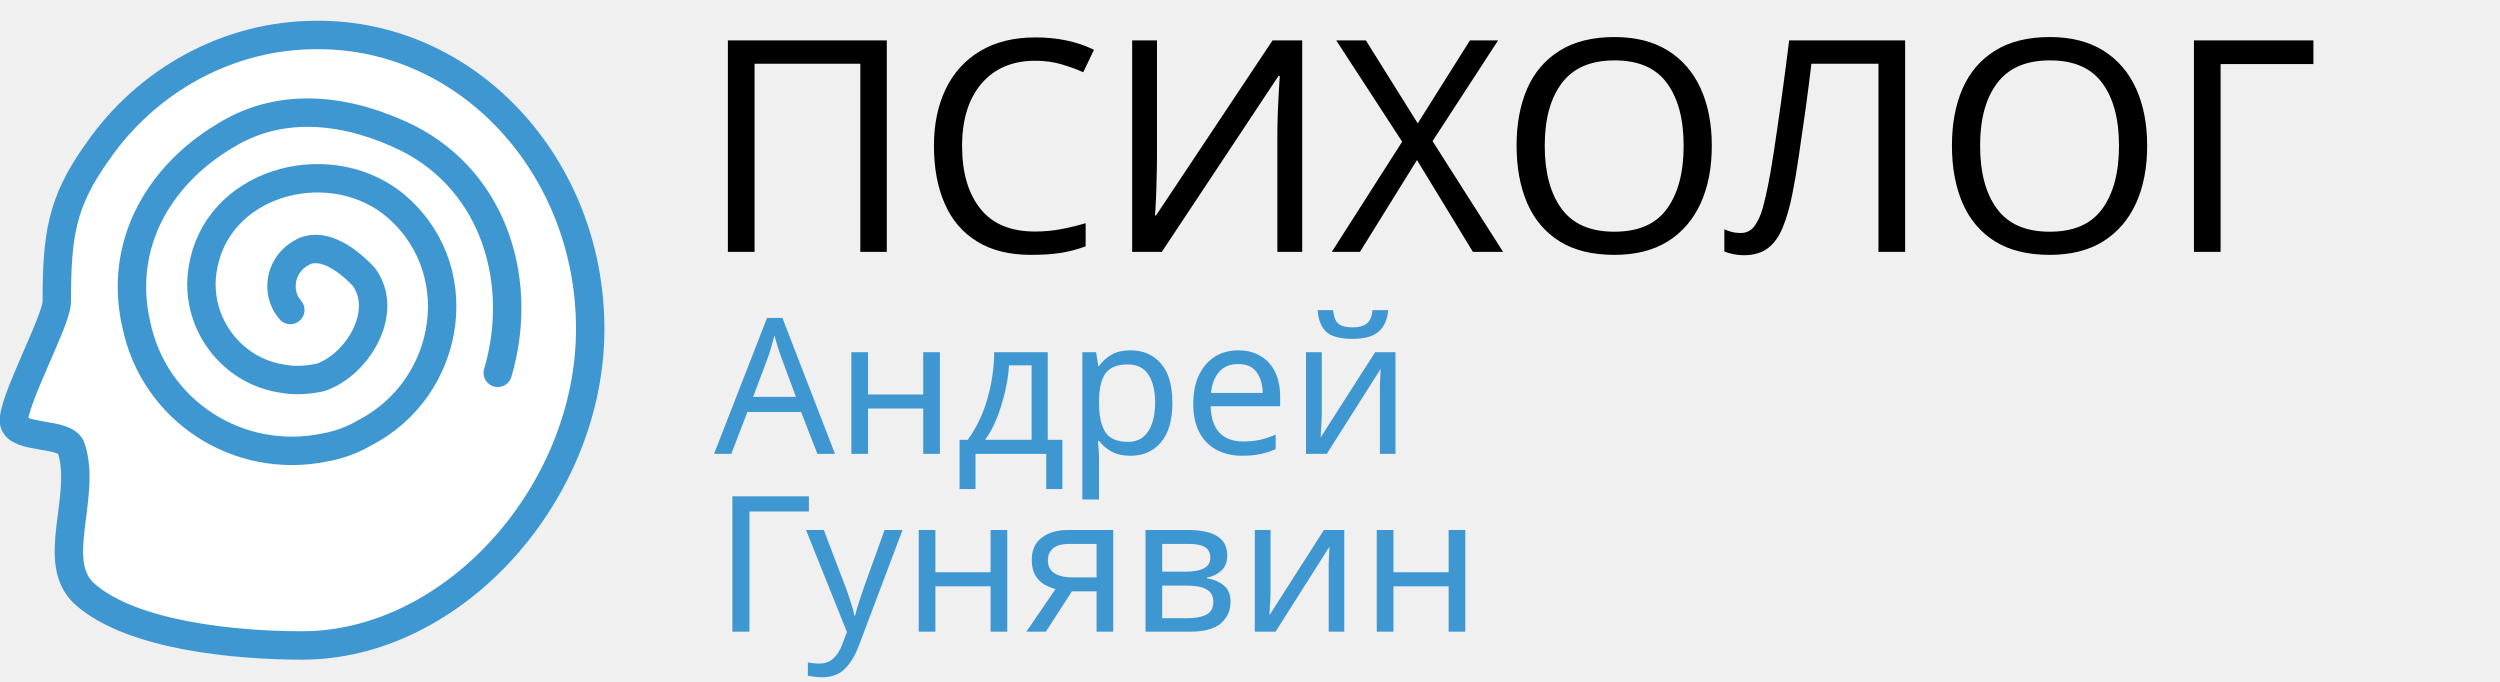
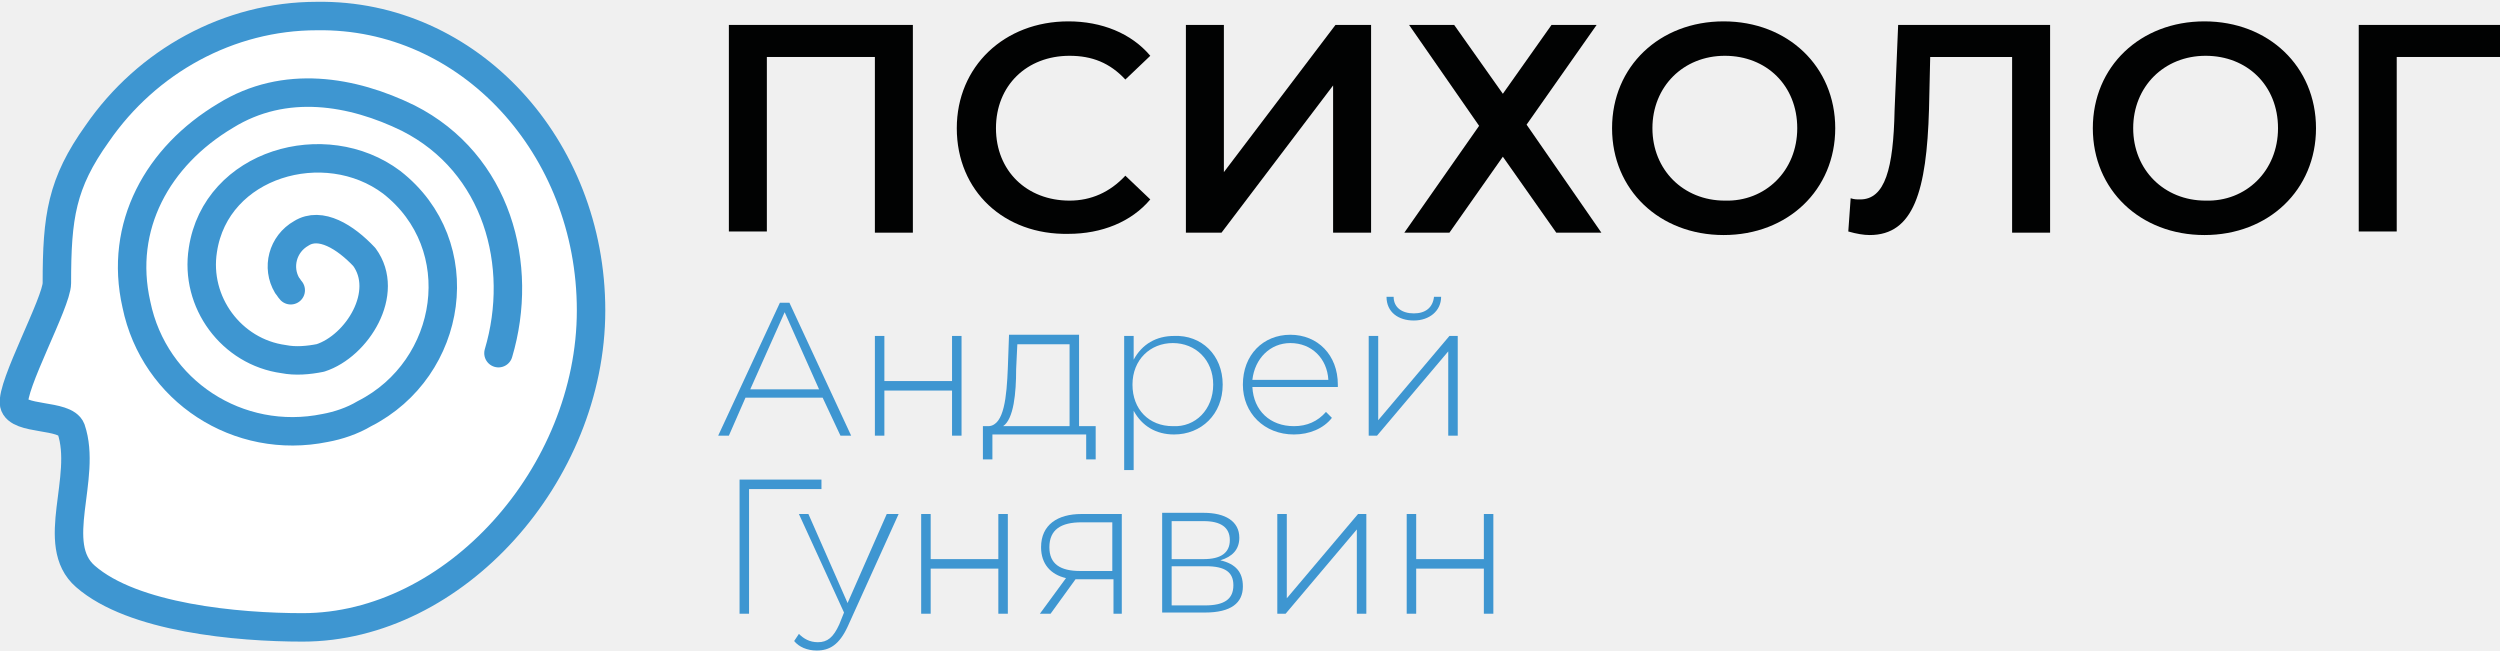
- <svg xmlns="http://www.w3.org/2000/svg" version="1.1" id="Слой_1" x="0px" y="0px" viewBox="0 0 210.9 57.5" style="enable-background:new 0 0 210.9 57.5;" xml:space="preserve">
+ <svg xmlns="http://www.w3.org/2000/svg" version="1.1" id="Слой_1" x="0px" y="0px" viewBox="0 0 210.6 54.8" style="enable-background:new 0 0 210.6 54.8;" xml:space="preserve">
  <style type="text/css">
- 	.st0{fill:#3E97D1;}
- 	.st1{font-family:'Montserrat-SemiBold';}
- 	.st2{font-size:16px;}
- 	.st3{font-size:25px;}
- 	.st4{fill:#FFFFFF;stroke:#3E97D1;stroke-width:2.397;stroke-linecap:round;stroke-linejoin:round;}
- 	.st5{fill:none;stroke:#3E97D1;stroke-width:2.397;stroke-linecap:round;stroke-linejoin:round;}
+ 	.st0{enable-background:new    ;}
+ 	.st1{fill:#3E96D1;}
+ 	.st2{fill:#010202;}
+ 	.st3{fill:#FFFFFF;stroke:#3E96D1;stroke-width:2.397;stroke-linecap:round;stroke-linejoin:round;}
+ 	.st4{fill:none;stroke:#3E96D1;stroke-width:2.397;stroke-linecap:round;stroke-linejoin:round;}
</style>
-   <g id="Group_1" transform="translate(-325.017 240.421)">
-     <text transform="matrix(1 0 0 1 385.2551 -187.131)" class="st0 st1 st2">Гунявин</text>
-     <text transform="matrix(1 0 0 1 385.2551 -202.131)" class="st0 st1 st2">Андрей</text>
-     <text transform="matrix(1 0 0 1 383.9991 -219.171)" class="st1 st3">ПСИХОЛОГ</text>
-     <g id="лого" transform="translate(290.808 -255.27)">
-       <path id="Path_1" class="st4" d="M84,42.6c0,13.8-11.5,26.7-24.3,26.7c-5.5,0-14.3-0.8-18.3-4.3c-3.1-2.7,0.2-8.3-1.2-12.4    c-0.5-1.3-4.5-0.7-4.8-2.1c-0.3-1.5,3.6-8.6,3.6-10.2c0-5.6,0.4-8.4,3.4-12.6c4.2-6.1,11.1-9.9,18.5-9.9    C73.7,17.7,84,28.9,84,42.6z" />
-       <path id="Path_2" class="st5" d="M76.2,46.3c2.2-7.4-0.1-16-7.6-19.8c-4.7-2.3-10.4-3.3-15.4-0.2c-5.7,3.4-9,9.3-7.5,15.9    c1.5,7.3,8.6,11.9,15.9,10.4c1.1-0.2,2.3-0.6,3.3-1.2c7.5-3.8,9.1-14.2,2.3-19.5c-5.6-4.2-14.8-1.6-15.9,5.7    c-0.7,4.4,2.4,8.6,6.8,9.2c1,0.2,2.1,0.1,3.1-0.1c3.1-1,5.9-5.5,3.7-8.5c-1.6-1.7-3.7-3-5.3-2c-1.6,0.9-2.1,2.9-1.2,4.4    c0.1,0.1,0.2,0.3,0.3,0.4" />
+   <g>
+     <g class="st0">
+       <path class="st1" d="M69.2,41.2h-6.1v10.5h-0.8V40.4h6.9V41.2z" />
+       <path class="st1" d="M75.7,43.3l-4.3,9.5c-0.7,1.5-1.5,2-2.6,2c-0.8,0-1.5-0.3-1.9-0.8l0.4-0.6c0.4,0.4,0.9,0.7,1.6,0.7    c0.8,0,1.3-0.4,1.8-1.5l0.4-1l-3.8-8.3h0.8l3.3,7.5l3.3-7.5H75.7z" />
+       <path class="st1" d="M77.6,43.3h0.8v3.8h5.7v-3.8h0.8v8.4h-0.8v-3.8h-5.7v3.8h-0.8V43.3z" />
+       <path class="st1" d="M94.5,43.3v8.4h-0.7v-2.9H91c-0.1,0-0.3,0-0.4,0l-2.1,2.9h-0.9l2.2-3c-1.3-0.3-2.1-1.2-2.1-2.6    c0-1.9,1.4-2.8,3.4-2.8H94.5z M91,48.1h2.7V44h-2.6c-1.7,0-2.7,0.6-2.7,2.1C88.4,47.5,89.3,48.1,91,48.1z" />
+       <path class="st1" d="M104.7,49.4c0,1.4-1,2.2-3.2,2.2h-3.6v-8.4h3.5c1.8,0,3,0.7,3,2.1c0,1-0.6,1.6-1.6,1.9    C104.1,47.5,104.7,48.2,104.7,49.4z M98.7,47.1h2.7c1.4,0,2.2-0.5,2.2-1.6c0-1.1-0.8-1.6-2.2-1.6h-2.7V47.1z M103.9,49.3    c0-1.1-0.7-1.6-2.3-1.6h-2.9V51h2.8C103.1,51,103.9,50.5,103.9,49.3z" />
+       <path class="st1" d="M107.6,43.3h0.8v7.1l6-7.1h0.7v8.4h-0.8v-7.1l-6,7.1h-0.7V43.3z" />
+       <path class="st1" d="M118.5,43.3h0.8v3.8h5.7v-3.8h0.8v8.4h-0.8v-3.8h-5.7v3.8h-0.8V43.3z" />
+     </g>
+     <g class="st0">
+       <path class="st1" d="M69.3,33.5h-6.5l-1.4,3.2h-0.9l5.2-11.2h0.8l5.2,11.2h-0.9L69.3,33.5z M69,32.8l-2.9-6.5l-2.9,6.5H69z" />
+       <path class="st1" d="M73.7,28.3h0.8v3.8h5.7v-3.8H81v8.4h-0.8v-3.8h-5.7v3.8h-0.8V28.3z" />
+       <path class="st1" d="M92.3,35.9v2.8h-0.8v-2.1h-7.9v2.1h-0.8v-2.8h0.5c1.3-0.1,1.5-2.5,1.6-4.9l0.1-2.8h5.9v7.7H92.3z M84.5,35.9    h5.6V29h-4.4l-0.1,2.1C85.6,33.1,85.4,35.3,84.5,35.9z" />
+       <path class="st1" d="M103,32.4c0,2.5-1.8,4.2-4.1,4.2c-1.5,0-2.7-0.7-3.4-2v5h-0.8V28.3h0.8v2c0.7-1.3,1.9-2,3.4-2    C101.2,28.2,103,29.9,103,32.4z M102.2,32.4c0-2.1-1.5-3.5-3.4-3.5c-1.9,0-3.4,1.4-3.4,3.5s1.4,3.5,3.4,3.5    C100.7,36,102.2,34.5,102.2,32.4z" />
+       <path class="st1" d="M112.7,32.6h-7.2c0.1,2,1.5,3.3,3.5,3.3c1.1,0,2-0.4,2.7-1.2l0.5,0.5c-0.7,0.9-1.9,1.4-3.2,1.4    c-2.5,0-4.3-1.8-4.3-4.2c0-2.5,1.7-4.2,4-4.2c2.3,0,4,1.7,4,4.2C112.7,32.5,112.7,32.6,112.7,32.6z M105.5,32h6.4    c-0.1-1.8-1.4-3.1-3.2-3.1C107,28.9,105.7,30.2,105.5,32z" />
+       <path class="st1" d="M115.3,28.3h0.8v7.1l6-7.1h0.7v8.4H122v-7.1l-6,7.1h-0.7V28.3z M116.8,25h0.6c0,0.9,0.7,1.4,1.7,1.4    s1.6-0.5,1.7-1.4h0.6c0,1.2-1,2-2.3,2S116.8,26.3,116.8,25z" />
+     </g>
+     <g class="st0">
+       <path class="st2" d="M76.9,2.1v17.5h-3.2V4.8h-9.1v14.7h-3.2V2.1H76.9z" />
+       <path class="st2" d="M80.6,10.8c0-5.2,4-9,9.4-9c2.8,0,5.3,1,6.9,2.9l-2.1,2c-1.3-1.4-2.8-2-4.7-2c-3.6,0-6.2,2.5-6.2,6.1    c0,3.6,2.6,6.1,6.2,6.1c1.8,0,3.4-0.7,4.7-2.1l2.1,2c-1.6,1.9-4.1,2.9-6.9,2.9C84.6,19.8,80.6,16.1,80.6,10.8z" />
+       <path class="st2" d="M99.9,2.1h3.2v12.4l9.4-12.4h3v17.5h-3.2V7.2l-9.4,12.4h-3V2.1z" />
+       <path class="st2" d="M122.5,2.1l4.1,5.8l4.1-5.8h3.8l-5.9,8.4l6.3,9.1h-3.8l-4.5-6.4l-4.5,6.4h-3.8l6.3-9l-5.9-8.5H122.5z" />
+       <path class="st2" d="M135.8,10.8c0-5.2,4-9,9.4-9s9.4,3.8,9.4,9c0,5.2-4,9-9.4,9S135.8,16,135.8,10.8z M151.4,10.8    c0-3.6-2.6-6.1-6.1-6.1c-3.5,0-6.1,2.6-6.1,6.1s2.6,6.1,6.1,6.1C148.7,17,151.4,14.4,151.4,10.8z" />
+       <path class="st2" d="M172.7,2.1v17.5h-3.2V4.8h-6.9l-0.1,4.4c-0.2,6.9-1.3,10.6-5,10.6c-0.5,0-1.1-0.1-1.8-0.3l0.2-2.8    c0.3,0.1,0.5,0.1,0.8,0.1c2.1,0,2.8-2.6,2.9-7.5l0.3-7.2H172.7z" />
+       <path class="st2" d="M176.3,10.8c0-5.2,4-9,9.4-9s9.4,3.8,9.4,9c0,5.2-4,9-9.4,9S176.3,16,176.3,10.8z M191.9,10.8    c0-3.6-2.6-6.1-6.1-6.1c-3.5,0-6.1,2.6-6.1,6.1s2.6,6.1,6.1,6.1C189.2,17,191.9,14.4,191.9,10.8z" />
+       <path class="st2" d="M210.6,4.8h-8.7l0,14.7h-3.2V2.1h11.9L210.6,4.8z" />
+     </g>
+     <g id="лого" transform="translate(-34.209 -14.849)">
+       <path id="Path_1" class="st3" d="M84,41c0,13.8-11.5,26.7-24.3,26.7c-5.5,0-14.3-0.8-18.3-4.3c-3.1-2.7,0.2-8.3-1.2-12.4    c-0.5-1.3-4.5-0.7-4.8-2.1c-0.3-1.5,3.6-8.6,3.6-10.2c0-5.6,0.4-8.4,3.4-12.6c4.2-6.1,11.1-9.9,18.5-9.9C73.7,16,84,27.2,84,41z" />
+       <path id="Path_2" class="st4" d="M76.2,44.6c2.2-7.4-0.1-16-7.6-19.8c-4.7-2.3-10.4-3.3-15.4-0.2c-5.7,3.4-9,9.3-7.5,15.9    c1.5,7.3,8.6,11.9,15.9,10.4c1.1-0.2,2.3-0.6,3.3-1.2c7.5-3.8,9.1-14.2,2.3-19.5c-5.6-4.2-14.8-1.6-15.9,5.7    c-0.7,4.4,2.4,8.6,6.8,9.2c1,0.2,2.1,0.1,3.1-0.1c3.1-1,5.9-5.5,3.7-8.5c-1.6-1.7-3.7-3-5.3-2c-1.6,0.9-2.1,2.9-1.2,4.4    c0.1,0.1,0.2,0.3,0.3,0.4" />
    </g>
  </g>
</svg>
